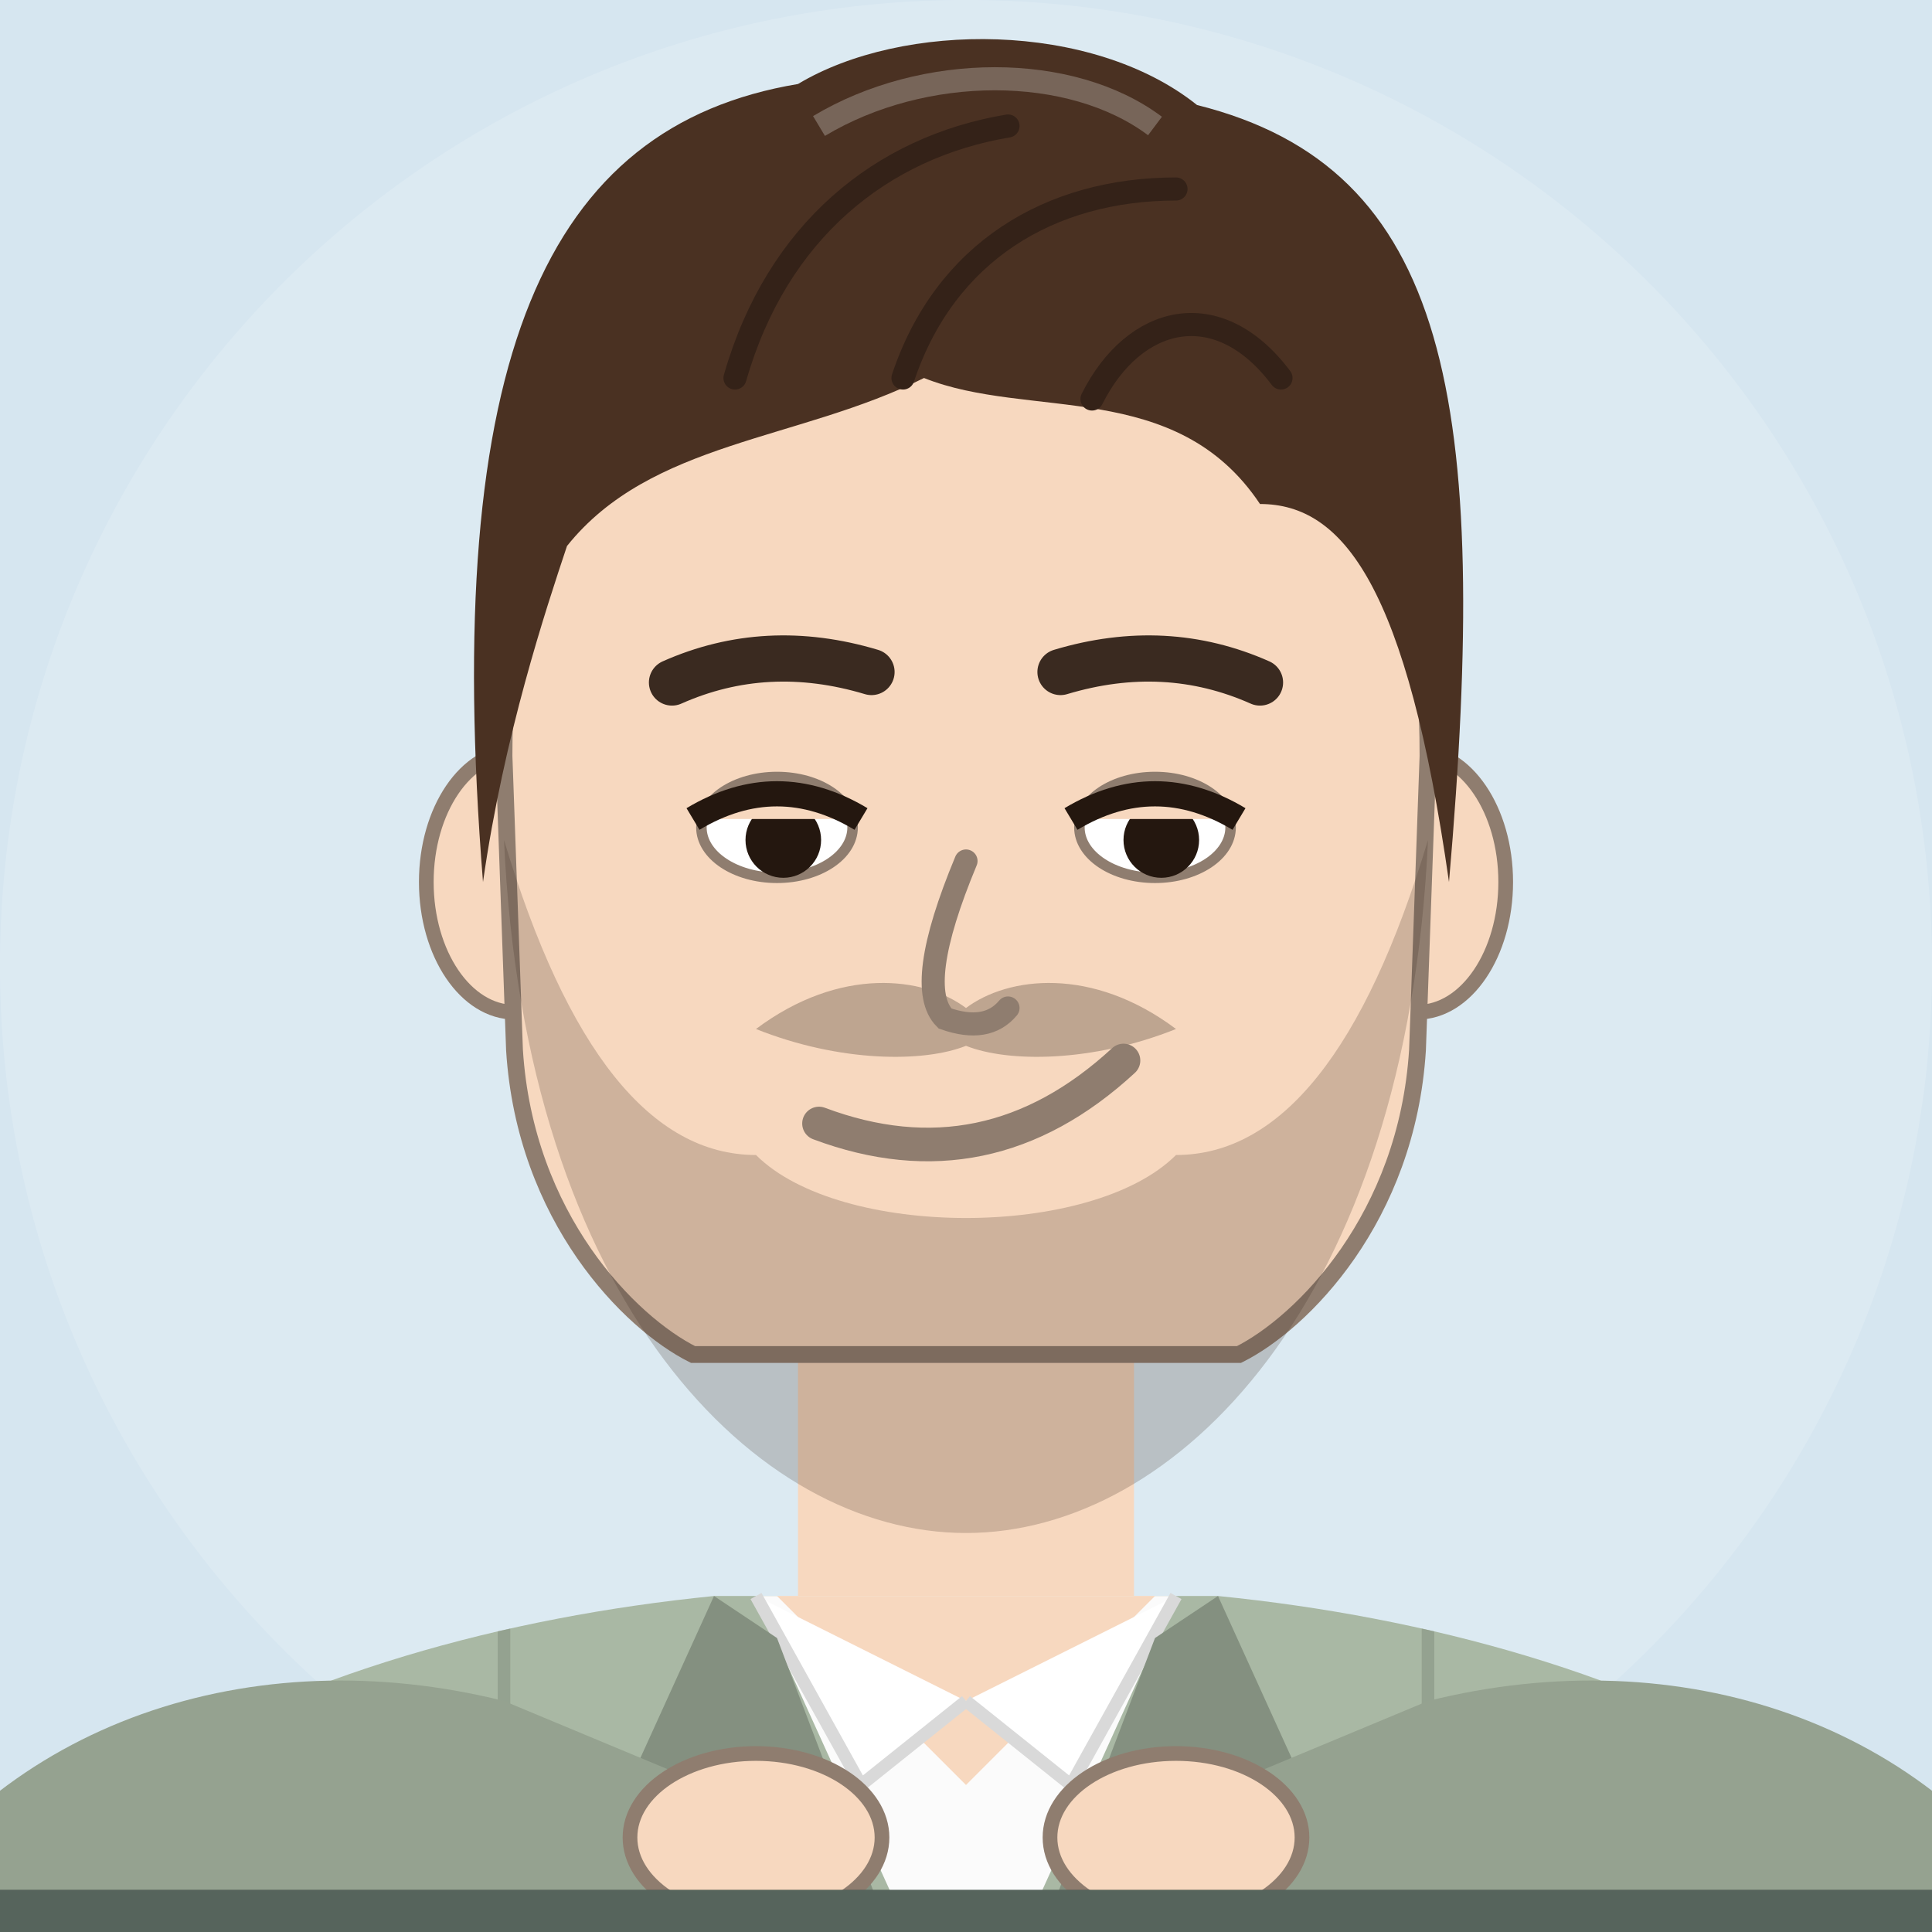
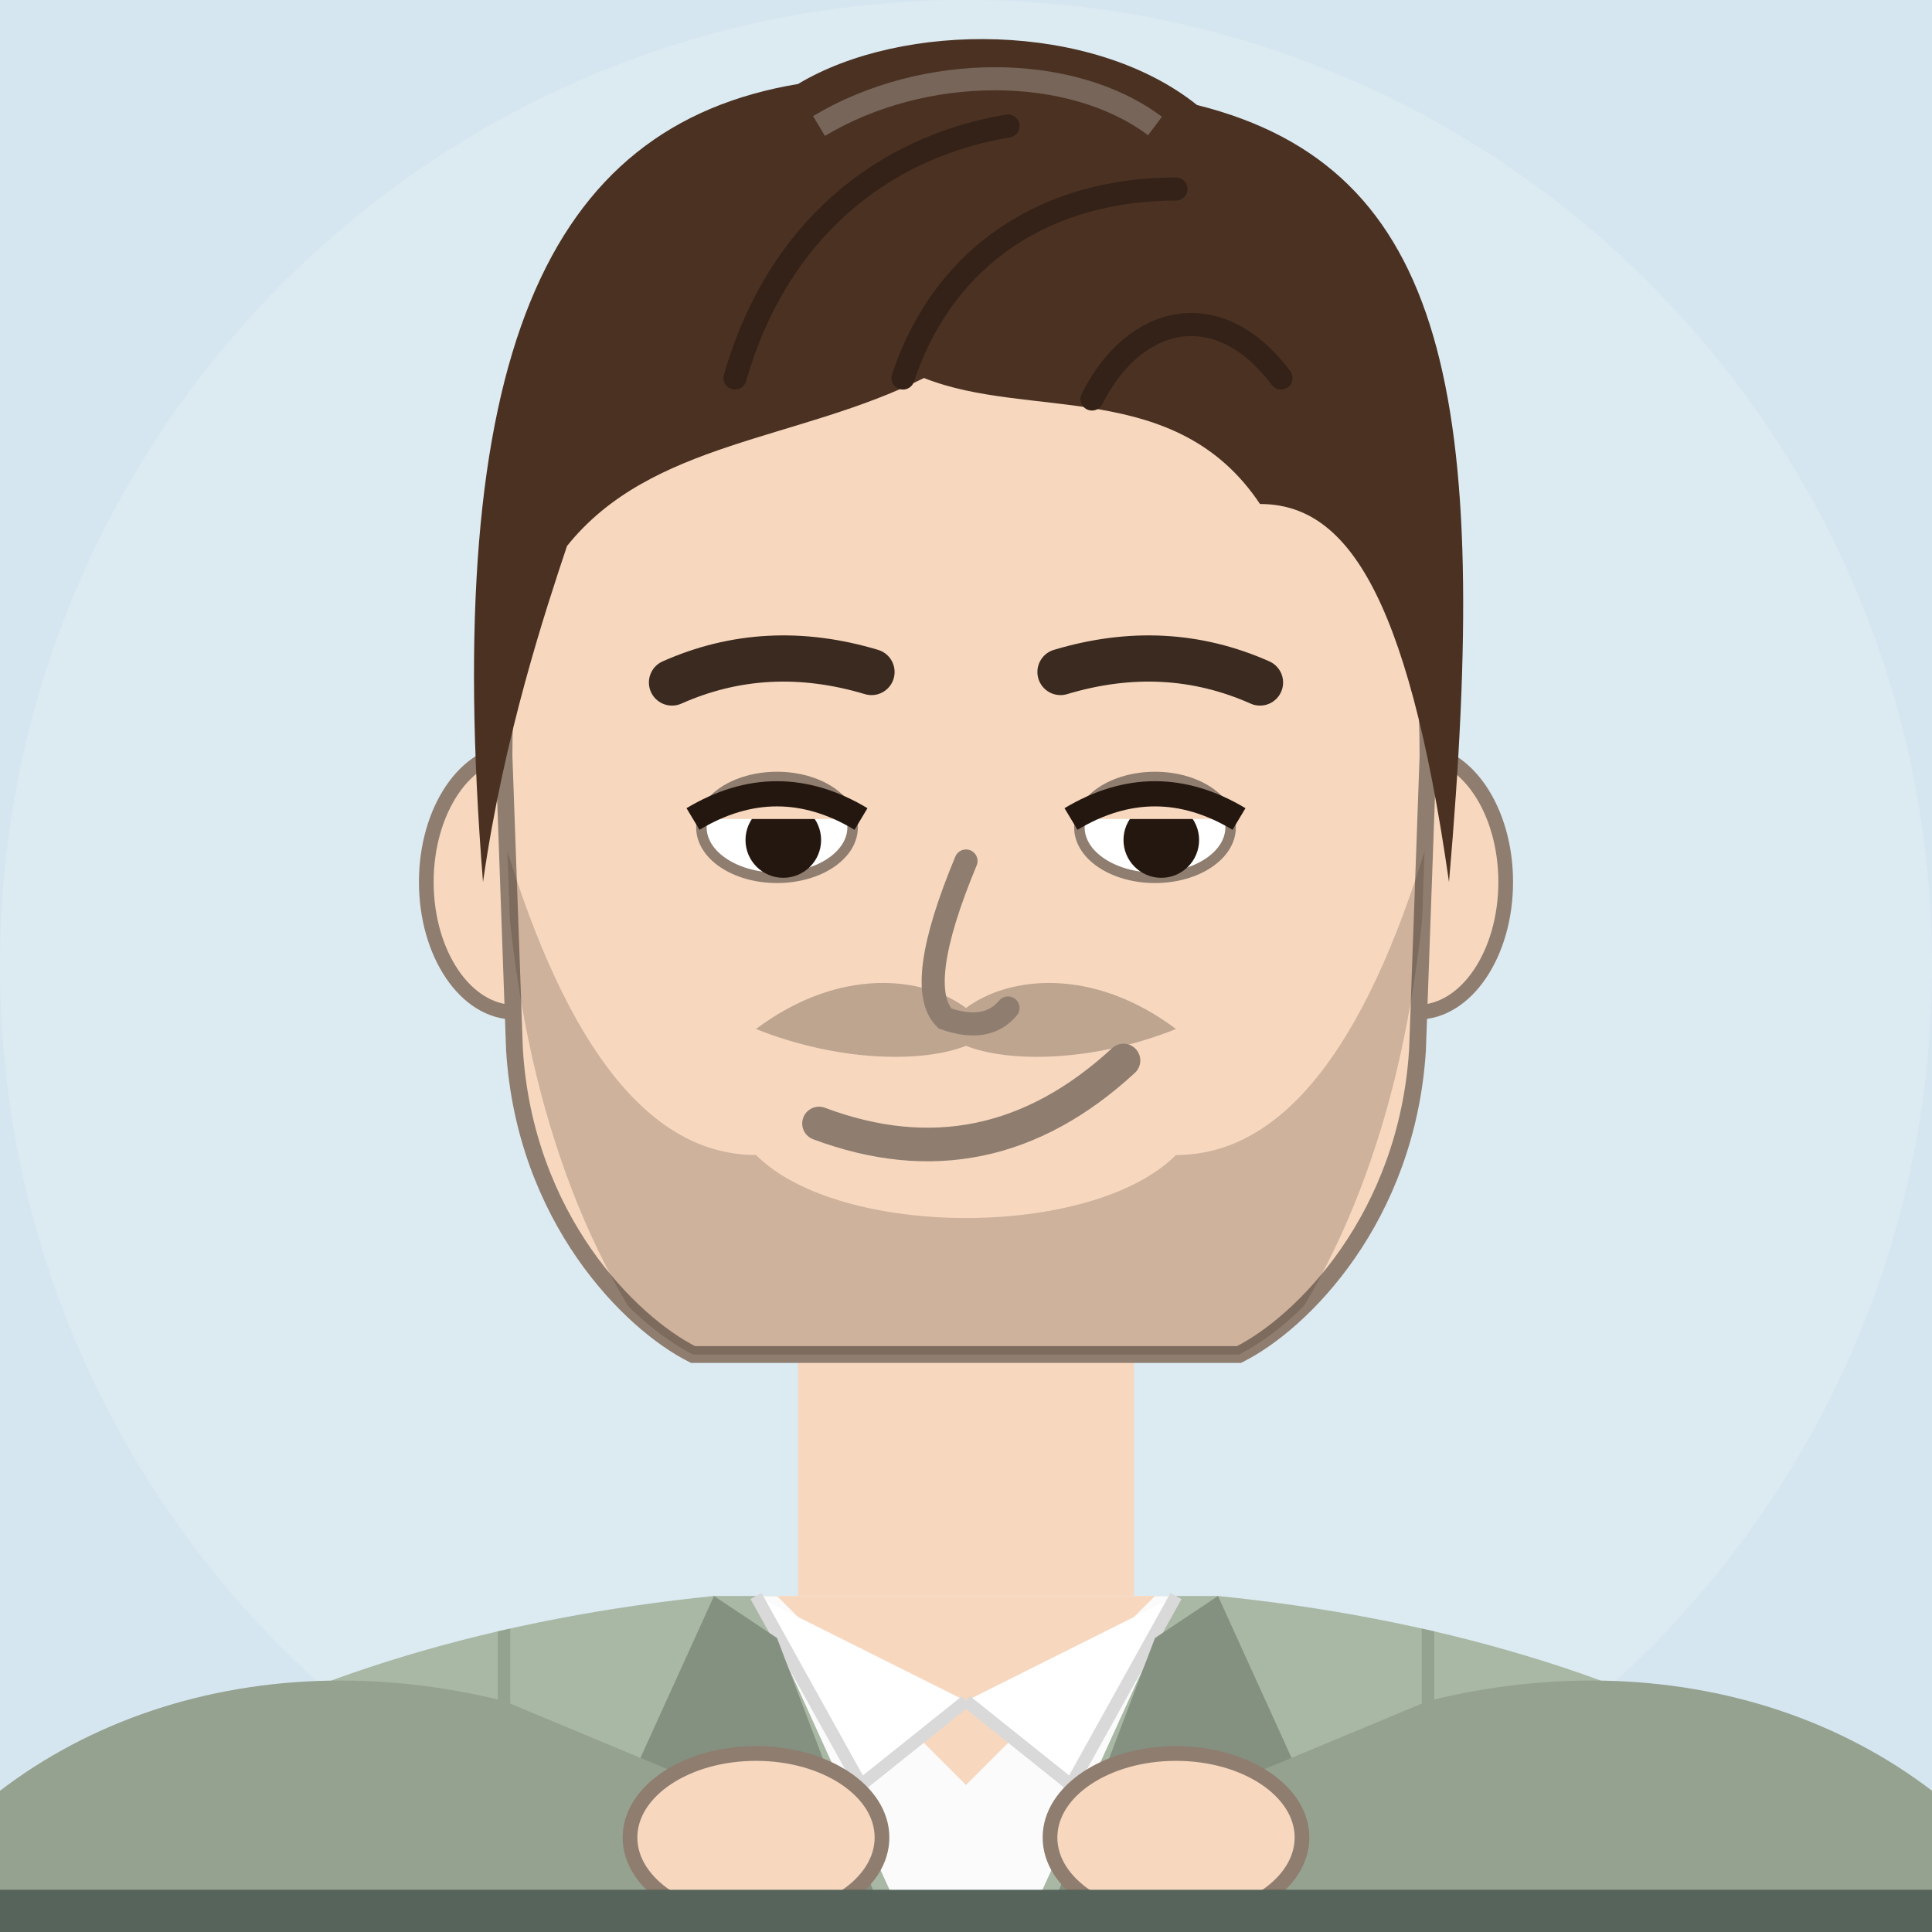
<svg xmlns="http://www.w3.org/2000/svg" viewBox="14 14 92 92" role="img" aria-label="Mister Cheating">
  <rect width="120" height="120" rx="14" fill="#d6e6f0" />
  <circle cx="60" cy="60" r="46" fill="#ffffff" opacity=".16" />
  <path d="M52,68 L52,92 Q60,97 68,92 L68,68Z" fill="#f7d8bf" />
  <path d="M52,74 Q60,80 68,74 L68,70 L52,70Z" fill="#8f7d6f" opacity=".18" />
  <clipPath id="a180b">
    <path d="M6,120 C8,101 28,92 48,90 L72,90 C92,92 112,101 114,120Z" />
  </clipPath>
  <path d="M6,120 C8,101 28,92 48,90 L72,90 C92,92 112,101 114,120Z" fill="#a9b8a4" />
  <g clip-path="url(#a180b)" stroke="#849080" stroke-width=".6" opacity=".55">
    <path d="M14,88 V120" />
    <path d="M26,88 V120" />
    <path d="M38,88 V120" />
    <path d="M82,88 V120" />
    <path d="M94,88 V120" />
    <path d="M106,88 V120" />
    <path d="M0,100 H120" />
    <path d="M0,110 H120" />
  </g>
  <path d="M50,90 L60,112 L70,90Z" fill="#fbfbfb" />
  <path d="M51,90 L60,99 L69,90Z" fill="#f7d8bf" />
  <path d="M50,90 L55,99 L60,95 M70,90 L65,99 L60,95" fill="#ffffff" stroke="#d9d9d9" stroke-width=".6" />
  <path d="M48,90 L43,101 L57,118 L59,113 L51,92Z" fill="#849080" />
  <path d="M72,90 L77,101 L63,118 L61,113 L69,92Z" fill="#849080" />
  <ellipse cx="38.5" cy="56" rx="4.2" ry="6.2" fill="#f7d8bf" stroke="#8f7d6f" stroke-width=".7" />
  <ellipse cx="81.5" cy="56" rx="4.2" ry="6.2" fill="#f7d8bf" stroke="#8f7d6f" stroke-width=".7" />
  <path d="M38,50 C38,31 48,29 60,29 C72,29 82,31 82,50 L81.5,64 C81,72 76,77 73,78.5 L47,78.5 C44,77 39,72 38.5,64Z" fill="#f7d8bf" stroke="#8f7d6f" stroke-width=".8" />
-   <path d="M38,54 C39,76 50,87 60,87 C70,87 81,76 82,54 C79,64 75,69 70,69 C66,73 54,73 50,69 C45,69 41,64 38,54Z" fill="#3a2a20" opacity=".22" />
-   <path d="M50,63 C54,60 58,60.5 60,62 C62,60.5 66,60 70,63 C66,64.6 62,64.6 60,63.8 C58,64.6 54,64.6 50,63Z" fill="#3a2a20" opacity=".3" />
+   <clipPath id="a180f">
+     <path d="M38,50 C38,31 48,29 60,29 C72,29 82,31 82,50 L81.5,64 C81,72 76,77 73,78.5 L47,78.5 C44,77 39,72 38.5,64Z" />
+   </clipPath>
+   <g clip-path="url(#a180f)">
+     <path d="M38,54 C39,76 50,87 60,87 C70,87 81,76 82,54 C79,64 75,69 70,69 C66,73 54,73 50,69 C45,69 41,64 38,54Z" fill="#3a2a20" opacity=".22" />
+     <path d="M50,63 C54,60 58,60.5 60,62 C62,60.5 66,60 70,63 C66,64.6 62,64.6 60,63.8 C58,64.6 54,64.6 50,63Z" fill="#3a2a20" opacity=".3" />
+   </g>
  <path d="M60,55 Q57.5,61 59,62.5 Q61,63.2 62,62" fill="none" stroke="#8f7d6f" stroke-width="1.1" stroke-linecap="round" />
  <path d="M53,67.5 Q61,70.5 67.5,64.5" fill="none" stroke="#8f7d6f" stroke-width="1.6" stroke-linecap="round" />
  <ellipse cx="51" cy="53.4" rx="3.6" ry="2.4" fill="#fff" stroke="#8f7d6f" stroke-width=".5" />
  <ellipse cx="69" cy="53.4" rx="3.6" ry="2.4" fill="#fff" stroke="#8f7d6f" stroke-width=".5" />
  <circle cx="51.3" cy="54" r="1.8" fill="#24170f" />
  <circle cx="69.3" cy="54" r="1.8" fill="#24170f" />
  <path d="M47,53 Q51,50.6 55,53" fill="#f7d8bf" stroke="#24170f" stroke-width="1.2" />
  <path d="M65,53 Q69,50.6 73,53" fill="#f7d8bf" stroke="#24170f" stroke-width="1.2" />
  <path d="M46,46.5 Q50.5,44.5 55.5,46" fill="none" stroke="#3a2a20" stroke-width="2.2" stroke-linecap="round" />
  <path d="M64.5,46 Q69.5,44.5 74,46.5" fill="none" stroke="#3a2a20" stroke-width="2.2" stroke-linecap="round" />
  <path d="M37,56 C35,31 40,20 52,18 C57,15 66,15 71,19 C83,22 85,33 83,56 C81,42 78,38 74,38 C70,32 63,34 58,32 C52,35 45,35 41,40 C40,43 38,49 37,56Z" fill="#4a3122" />
  <g fill="none" stroke="#342218" stroke-width="1.1" stroke-linecap="round">
    <path d="M49,32 C51,25 56,21 62,20" />
    <path d="M57,32 C59,26 64,23 70,23" />
    <path d="M66,33 C68,29 72,28 75,32" />
  </g>
  <path d="M53,20 C58,17 65,17 69,20" stroke="#ffffff" stroke-width="1.1" opacity=".25" fill="none" />
  <path d="M8,106 C14,96 26,92 38,95 L50,100 L47,106Z" fill="#95a290" />
  <path d="M112,106 C106,96 94,92 82,95 L70,100 L73,106Z" fill="#95a290" />
  <ellipse cx="50" cy="101.5" rx="6" ry="4" fill="#f7d8bf" stroke="#8f7d6f" stroke-width=".7" />
  <ellipse cx="70" cy="101.5" rx="6" ry="4" fill="#f7d8bf" stroke="#8f7d6f" stroke-width=".7" />
  <rect x="0" y="104" width="120" height="16" fill="#3e4a44" />
  <rect x="0" y="104" width="120" height="2.5" fill="#56645c" />
</svg>
